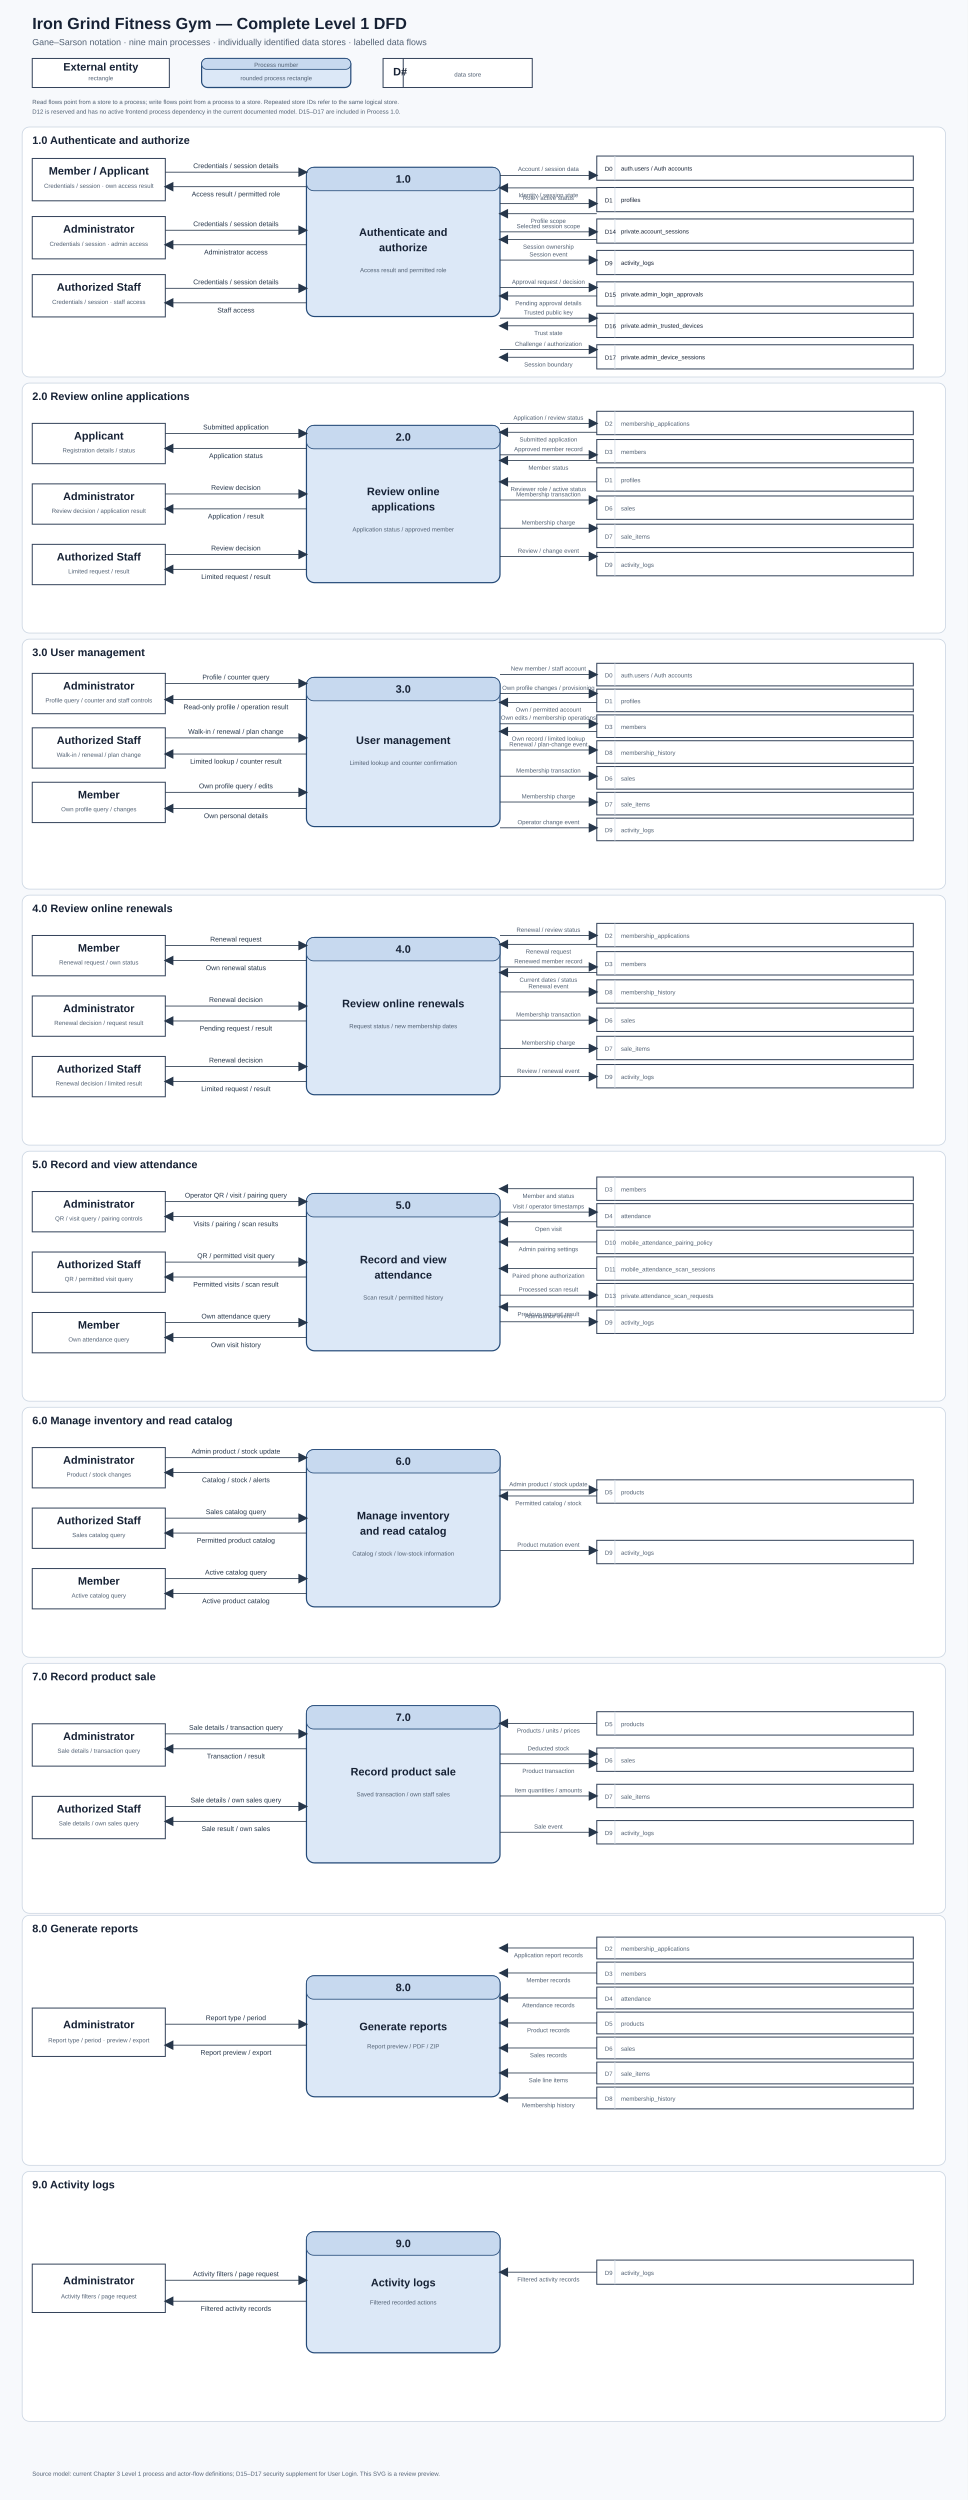
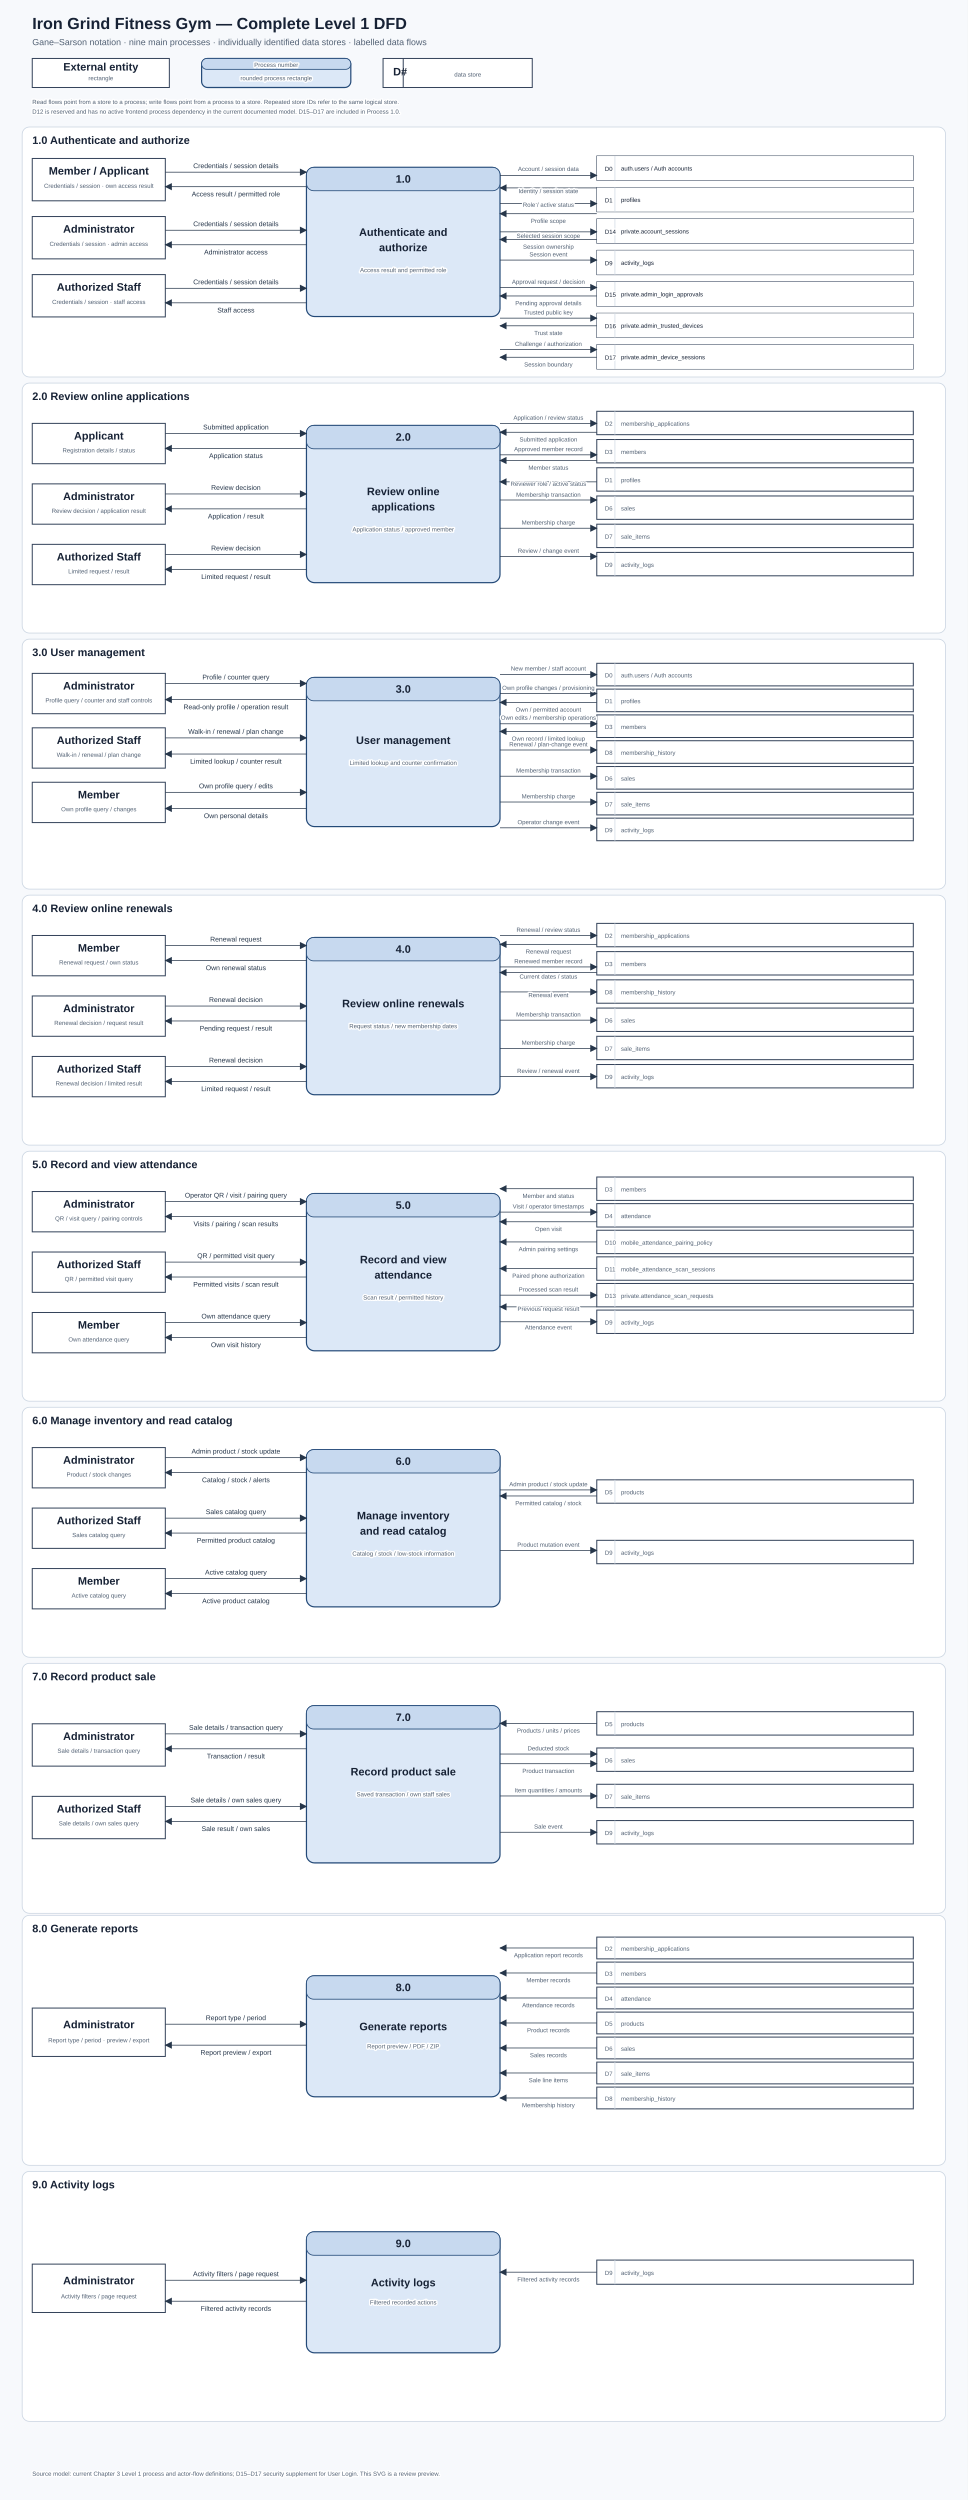
<svg xmlns="http://www.w3.org/2000/svg" width="2400" height="6200" viewBox="0 0 2400 6200" role="img" aria-labelledby="title desc">
  <defs>
-     <marker id="arrow" markerWidth="12" markerHeight="12" refX="10" refY="6" orient="auto">
-       <path d="M0,0 L12,6 L0,12 z" fill="#26364a" />
+     <marker id="arrow" markerWidth="10" markerHeight="10" refX="9" refY="5" orient="auto">
+       <path d="M0,0 L10,5 L0,10 z" fill="#26364a" />
    </marker>
    <style>
-   text{font-family:Arial,sans-serif;fill:#172235}.title{font-size: forty; font-size:40px;font-weight:700}.sub{font-size:22px;fill:#526174}.section{font-size:27px;font-weight:700}.label{font-size:17px;fill:#26364a}.small{font-size:15px;fill:#526174}.actor{fill:#fff;stroke:#35445b;stroke-width:2.5}.process{fill:#dce8f7;stroke:#244a78;stroke-width:3}.store{fill:#fff;stroke:#35445b;stroke-width:2.5}.band{fill:#c7d9ef;stroke:#244a78;stroke-width:2}.flow{fill:none;stroke:#26364a;stroke-width:2;marker-end:url(#arrow)}.rule{stroke:#d4dce6;stroke-width:2}
+   text{font-family:Arial,sans-serif;fill:#172235}.title{font-size:40px;font-weight:700}.sub{font-size:22px;fill:#526174}.section{font-size:27px;font-weight:700}.label{font-size:17px;fill:#26364a}.small{font-size:15px;fill:#526174}.label,.small{paint-order:stroke;stroke:#fff;stroke-width:7px;stroke-linejoin:round}.actor{fill:#fff;stroke:#35445b;stroke-width:2.5}.process{fill:#dce8f7;stroke:#244a78;stroke-width:3}.store{fill:#fff;stroke:#35445b;stroke-width:2.5}.band{fill:#c7d9ef;stroke:#244a78;stroke-width:2}.flow{fill:none;stroke:#26364a;stroke-width:1.8;marker-end:url(#arrow)}.rule{stroke:#d4dce6;stroke-width:2}
 </style>
  </defs>
  <rect width="2400" height="6200" fill="#f7f9fc" />
  <text x="80" y="72" class="title">Iron Grind Fitness Gym — Complete Level 1 DFD</text>
  <text x="80" y="112" class="sub">Gane–Sarson notation · nine main processes · individually identified data stores · labelled data flows</text>
  <rect x="80" y="145" width="340" height="72" class="actor" />
  <text x="250" y="175" text-anchor="middle" class="section">External entity</text>
  <text x="250" y="199" text-anchor="middle" class="small">rectangle</text>
  <rect x="500" y="145" width="370" height="72" rx="15" class="process" />
  <rect x="500" y="145" width="370" height="27" rx="13" class="band" />
  <text x="685" y="166" text-anchor="middle" class="small">Process number</text>
  <text x="685" y="199" text-anchor="middle" class="small">rounded process rectangle</text>
  <path d="M950 145H1320V217H950Z M1000 145V217" class="store" fill="white" />
  <text x="975" y="187" class="section">D#</text>
  <text x="1160" y="190" text-anchor="middle" class="small">data store</text>
  <text x="80" y="258" class="small">Read flows point from a store to a process; write flows point from a process to a store. Repeated store IDs refer to the same logical store.</text>
  <text x="80" y="282" class="small">D12 is reserved and has no active frontend process dependency in the current documented model. D15–D17 are included in Process 1.0.</text>
  <g id="p1" transform="translate(0 315)">
    <rect x="55" y="0" width="2290" height="620" rx="18" fill="#fff" stroke="#ccd6e2" stroke-width="2" />
    <text x="80" y="42" class="section">1.0 Authenticate and authorize</text>
    <rect x="80" y="78" width="330" height="105" class="actor" />
    <text x="245" y="118" text-anchor="middle" class="section">Member / Applicant</text>
    <text x="245" y="151" text-anchor="middle" class="small">Credentials / session · own access result</text>
    <rect x="80" y="222" width="330" height="105" class="actor" />
    <text x="245" y="262" text-anchor="middle" class="section">Administrator</text>
    <text x="245" y="295" text-anchor="middle" class="small">Credentials / session · admin access</text>
    <rect x="80" y="366" width="330" height="105" class="actor" />
    <text x="245" y="406" text-anchor="middle" class="section">Authorized Staff</text>
    <text x="245" y="439" text-anchor="middle" class="small">Credentials / session · staff access</text>
    <rect x="760" y="100" width="480" height="370" rx="20" class="process" />
    <rect x="760" y="100" width="480" height="58" rx="18" class="band" />
    <text x="1000" y="138" text-anchor="middle" class="section">1.0</text>
    <text x="1000" y="270" text-anchor="middle" class="section">Authenticate and</text>
    <text x="1000" y="308" text-anchor="middle" class="section">authorize</text>
    <text x="1000" y="360" text-anchor="middle" class="small">Access result and permitted role</text>
    <path d="M410 112H760" class="flow" />
    <text x="585" y="102" text-anchor="middle" class="label">Credentials / session details</text>
    <path d="M760 148H410" class="flow" />
    <text x="585" y="172" text-anchor="middle" class="label">Access result / permitted role</text>
    <path d="M410 256H760" class="flow" />
    <text x="585" y="246" text-anchor="middle" class="label">Credentials / session details</text>
    <path d="M760 292H410" class="flow" />
    <text x="585" y="316" text-anchor="middle" class="label">Administrator access</text>
    <path d="M410 400H760" class="flow" />
    <text x="585" y="390" text-anchor="middle" class="label">Credentials / session details</text>
    <path d="M760 436H410" class="flow" />
    <text x="585" y="460" text-anchor="middle" class="label">Staff access</text>
    <g class="small">
      <path d="M1480 72H2265V132H1480Z" class="store" />
      <path d="M1525 72V132" class="rule" />
      <text x="1500" y="109">D0</text>
      <text x="1540" y="108">auth.users / Auth accounts</text>
      <path d="M1480 150H2265V210H1480Z" class="store" />
      <path d="M1525 150V210" class="rule" />
      <text x="1500" y="187">D1</text>
      <text x="1540" y="186">profiles</text>
      <path d="M1480 228H2265V288H1480Z" class="store" />
      <path d="M1525 228V288" class="rule" />
      <text x="1500" y="265">D14</text>
      <text x="1540" y="264">private.account_sessions</text>
      <path d="M1480 306H2265V366H1480Z" class="store" />
      <path d="M1525 306V366" class="rule" />
      <text x="1500" y="343">D9</text>
      <text x="1540" y="342">activity_logs</text>
      <path d="M1480 384H2265V444H1480Z" class="store" />
      <path d="M1525 384V444" class="rule" />
      <text x="1500" y="421">D15</text>
      <text x="1540" y="420">private.admin_login_approvals</text>
      <path d="M1480 462H2265V522H1480Z" class="store" />
      <path d="M1525 462V522" class="rule" />
      <text x="1500" y="499">D16</text>
      <text x="1540" y="498">private.admin_trusted_devices</text>
      <path d="M1480 540H2265V600H1480Z" class="store" />
      <path d="M1525 540V600" class="rule" />
      <text x="1500" y="577">D17</text>
      <text x="1540" y="576">private.admin_device_sessions</text>
    </g>
    <path d="M1240 120H1480" class="flow" />
    <text x="1360" y="109" text-anchor="middle" class="small">Account / session data</text>
    <path d="M1480 151H1240" class="flow" />
-     <text x="1360" y="174" text-anchor="middle" class="small">Identity / session state</text>
+     <text x="1360" y="164" text-anchor="middle" class="small">Identity / session state</text>
    <path d="M1240 190H1480" class="flow" />
-     <text x="1360" y="181" text-anchor="middle" class="small">Role / active status</text>
+     <text x="1360" y="198" text-anchor="middle" class="small">Role / active status</text>
    <path d="M1480 215H1240" class="flow" />
    <text x="1360" y="238" text-anchor="middle" class="small">Profile scope</text>
    <path d="M1240 260H1480" class="flow" />
-     <text x="1360" y="251" text-anchor="middle" class="small">Selected session scope</text>
+     <text x="1360" y="275" text-anchor="middle" class="small">Selected session scope</text>
    <path d="M1480 279H1240" class="flow" />
    <text x="1360" y="302" text-anchor="middle" class="small">Session ownership</text>
    <path d="M1240 330H1480" class="flow" />
    <text x="1360" y="321" text-anchor="middle" class="small">Session event</text>
    <path d="M1240 398H1480" class="flow" />
    <text x="1360" y="389" text-anchor="middle" class="small">Approval request / decision</text>
    <path d="M1480 419H1240" class="flow" />
    <text x="1360" y="442" text-anchor="middle" class="small">Pending approval details</text>
    <path d="M1240 474H1480" class="flow" />
    <text x="1360" y="465" text-anchor="middle" class="small">Trusted public key</text>
    <path d="M1480 493H1240" class="flow" />
    <text x="1360" y="516" text-anchor="middle" class="small">Trust state</text>
    <path d="M1240 552H1480" class="flow" />
    <text x="1360" y="543" text-anchor="middle" class="small">Challenge / authorization</text>
    <path d="M1480 571H1240" class="flow" />
    <text x="1360" y="594" text-anchor="middle" class="small">Session boundary</text>
  </g>
  <g id="p2" transform="translate(0 950)">
    <rect x="55" y="0" width="2290" height="620" rx="18" fill="#fff" stroke="#ccd6e2" stroke-width="2" />
    <text x="80" y="42" class="section">2.0 Review online applications</text>
    <rect x="80" y="100" width="330" height="100" class="actor" />
    <text x="245" y="140" text-anchor="middle" class="section">Applicant</text>
    <text x="245" y="172" text-anchor="middle" class="small">Registration details / status</text>
    <rect x="80" y="250" width="330" height="100" class="actor" />
    <text x="245" y="290" text-anchor="middle" class="section">Administrator</text>
    <text x="245" y="322" text-anchor="middle" class="small">Review decision / application result</text>
    <rect x="80" y="400" width="330" height="100" class="actor" />
    <text x="245" y="440" text-anchor="middle" class="section">Authorized Staff</text>
    <text x="245" y="472" text-anchor="middle" class="small">Limited request / result</text>
    <rect x="760" y="105" width="480" height="390" rx="20" class="process" />
    <rect x="760" y="105" width="480" height="58" rx="18" class="band" />
    <text x="1000" y="143" text-anchor="middle" class="section">2.0</text>
    <text x="1000" y="278" text-anchor="middle" class="section">Review online</text>
    <text x="1000" y="316" text-anchor="middle" class="section">applications</text>
    <text x="1000" y="368" text-anchor="middle" class="small">Application status / approved member</text>
    <path d="M410 125H760" class="flow" />
    <text x="585" y="115" text-anchor="middle" class="label">Submitted application</text>
    <path d="M760 162H410" class="flow" />
    <text x="585" y="186" text-anchor="middle" class="label">Application status</text>
    <path d="M410 275H760" class="flow" />
    <text x="585" y="265" text-anchor="middle" class="label">Review decision</text>
    <path d="M760 312H410" class="flow" />
    <text x="585" y="336" text-anchor="middle" class="label">Application / result</text>
    <path d="M410 425H760" class="flow" />
    <text x="585" y="415" text-anchor="middle" class="label">Review decision</text>
    <path d="M760 462H410" class="flow" />
    <text x="585" y="486" text-anchor="middle" class="label">Limited request / result</text>
    <g>
      <path d="M1480 70H2265V128H1480Z" class="store" />
      <path d="M1525 70V128" class="rule" />
      <text x="1500" y="106" class="small">D2</text>
      <text x="1540" y="106" class="small">membership_applications</text>
      <path d="M1480 140H2265V198H1480Z" class="store" />
      <path d="M1525 140V198" class="rule" />
      <text x="1500" y="176" class="small">D3</text>
      <text x="1540" y="176" class="small">members</text>
      <path d="M1480 210H2265V268H1480Z" class="store" />
      <path d="M1525 210V268" class="rule" />
      <text x="1500" y="246" class="small">D1</text>
      <text x="1540" y="246" class="small">profiles</text>
      <path d="M1480 280H2265V338H1480Z" class="store" />
      <path d="M1525 280V338" class="rule" />
      <text x="1500" y="316" class="small">D6</text>
      <text x="1540" y="316" class="small">sales</text>
      <path d="M1480 350H2265V408H1480Z" class="store" />
      <path d="M1525 350V408" class="rule" />
      <text x="1500" y="386" class="small">D7</text>
      <text x="1540" y="386" class="small">sale_items</text>
      <path d="M1480 420H2265V478H1480Z" class="store" />
      <path d="M1525 420V478" class="rule" />
      <text x="1500" y="456" class="small">D9</text>
      <text x="1540" y="456" class="small">activity_logs</text>
    </g>
    <path d="M1240 100H1480" class="flow" />
    <text x="1360" y="91" text-anchor="middle" class="small">Application / review status</text>
    <path d="M1480 122H1240" class="flow" />
    <text x="1360" y="145" text-anchor="middle" class="small">Submitted application</text>
    <path d="M1240 178H1480" class="flow" />
    <text x="1360" y="169" text-anchor="middle" class="small">Approved member record</text>
    <path d="M1480 192H1240" class="flow" />
    <text x="1360" y="215" text-anchor="middle" class="small">Member status</text>
    <path d="M1480 245H1240" class="flow" />
-     <text x="1360" y="268" text-anchor="middle" class="small">Reviewer role / active status</text>
+     <text x="1360" y="255" text-anchor="middle" class="small">Reviewer role / active status</text>
    <path d="M1240 290H1480" class="flow" />
-     <text x="1360" y="281" text-anchor="middle" class="small">Membership transaction</text>
+     <text x="1360" y="282" text-anchor="middle" class="small">Membership transaction</text>
    <path d="M1240 360H1480" class="flow" />
    <text x="1360" y="351" text-anchor="middle" class="small">Membership charge</text>
    <path d="M1240 430H1480" class="flow" />
    <text x="1360" y="421" text-anchor="middle" class="small">Review / change event</text>
  </g>
  <g id="p3" transform="translate(0 1585)">
    <rect x="55" y="0" width="2290" height="620" rx="18" fill="#fff" stroke="#ccd6e2" stroke-width="2" />
    <text x="80" y="42" class="section">3.0 User management</text>
    <rect x="80" y="85" width="330" height="100" class="actor" />
    <text x="245" y="125" text-anchor="middle" class="section">Administrator</text>
    <text x="245" y="157" text-anchor="middle" class="small">Profile query / counter and staff controls</text>
    <rect x="80" y="220" width="330" height="100" class="actor" />
    <text x="245" y="260" text-anchor="middle" class="section">Authorized Staff</text>
    <text x="245" y="292" text-anchor="middle" class="small">Walk-in / renewal / plan change</text>
    <rect x="80" y="355" width="330" height="100" class="actor" />
    <text x="245" y="395" text-anchor="middle" class="section">Member</text>
    <text x="245" y="427" text-anchor="middle" class="small">Own profile query / changes</text>
    <rect x="760" y="95" width="480" height="370" rx="20" class="process" />
    <rect x="760" y="95" width="480" height="58" rx="18" class="band" />
    <text x="1000" y="133" text-anchor="middle" class="section">3.0</text>
    <text x="1000" y="260" text-anchor="middle" class="section">User management</text>
    <text x="1000" y="312" text-anchor="middle" class="small">Limited lookup and counter confirmation</text>
    <path d="M410 110H760" class="flow" />
    <text x="585" y="100" text-anchor="middle" class="label">Profile / counter query</text>
    <path d="M760 150H410" class="flow" />
    <text x="585" y="174" text-anchor="middle" class="label">Read-only profile / operation result</text>
    <path d="M410 245H760" class="flow" />
    <text x="585" y="235" text-anchor="middle" class="label">Walk-in / renewal / plan change</text>
    <path d="M760 285H410" class="flow" />
    <text x="585" y="309" text-anchor="middle" class="label">Limited lookup / counter result</text>
    <path d="M410 380H760" class="flow" />
    <text x="585" y="370" text-anchor="middle" class="label">Own profile query / edits</text>
    <path d="M760 420H410" class="flow" />
    <text x="585" y="444" text-anchor="middle" class="label">Own personal details</text>
    <g>
      <path d="M1480 60H2265V116H1480Z" class="store" />
      <path d="M1525 60V116" class="rule" />
      <text x="1500" y="95" class="small">D0</text>
      <text x="1540" y="95" class="small">auth.users / Auth accounts</text>
      <path d="M1480 124H2265V180H1480Z" class="store" />
      <path d="M1525 124V180" class="rule" />
      <text x="1500" y="159" class="small">D1</text>
      <text x="1540" y="159" class="small">profiles</text>
      <path d="M1480 188H2265V244H1480Z" class="store" />
      <path d="M1525 188V244" class="rule" />
      <text x="1500" y="223" class="small">D3</text>
      <text x="1540" y="223" class="small">members</text>
      <path d="M1480 252H2265V308H1480Z" class="store" />
      <path d="M1525 252V308" class="rule" />
      <text x="1500" y="287" class="small">D8</text>
      <text x="1540" y="287" class="small">membership_history</text>
      <path d="M1480 316H2265V372H1480Z" class="store" />
      <path d="M1525 316V372" class="rule" />
      <text x="1500" y="351" class="small">D6</text>
      <text x="1540" y="351" class="small">sales</text>
      <path d="M1480 380H2265V436H1480Z" class="store" />
      <path d="M1525 380V436" class="rule" />
      <text x="1500" y="415" class="small">D7</text>
      <text x="1540" y="415" class="small">sale_items</text>
      <path d="M1480 444H2265V500H1480Z" class="store" />
      <path d="M1525 444V500" class="rule" />
      <text x="1500" y="479" class="small">D9</text>
      <text x="1540" y="479" class="small">activity_logs</text>
    </g>
    <path d="M1240 88H1480" class="flow" />
    <text x="1360" y="78" text-anchor="middle" class="small">New member / staff account</text>
    <path d="M1240 135H1480" class="flow" />
    <text x="1360" y="126" text-anchor="middle" class="small">Own profile changes / provisioning</text>
    <path d="M1480 157H1240" class="flow" />
    <text x="1360" y="180" text-anchor="middle" class="small">Own / permitted account</text>
    <path d="M1240 210H1480" class="flow" />
    <text x="1360" y="200" text-anchor="middle" class="small">Own edits / membership operations</text>
    <path d="M1480 229H1240" class="flow" />
    <text x="1360" y="252" text-anchor="middle" class="small">Own record / limited lookup</text>
    <path d="M1240 275H1480" class="flow" />
    <text x="1360" y="266" text-anchor="middle" class="small">Renewal / plan-change event</text>
    <path d="M1240 340H1480" class="flow" />
    <text x="1360" y="331" text-anchor="middle" class="small">Membership transaction</text>
    <path d="M1240 404H1480" class="flow" />
    <text x="1360" y="395" text-anchor="middle" class="small">Membership charge</text>
    <path d="M1240 468H1480" class="flow" />
    <text x="1360" y="459" text-anchor="middle" class="small">Operator change event</text>
  </g>
  <g id="p4" transform="translate(0 2220)">
    <rect x="55" y="0" width="2290" height="620" rx="18" fill="#fff" stroke="#ccd6e2" stroke-width="2" />
    <text x="80" y="42" class="section">4.0 Review online renewals</text>
    <rect x="80" y="100" width="330" height="100" class="actor" />
    <text x="245" y="140" text-anchor="middle" class="section">Member</text>
    <text x="245" y="172" text-anchor="middle" class="small">Renewal request / own status</text>
    <rect x="80" y="250" width="330" height="100" class="actor" />
    <text x="245" y="290" text-anchor="middle" class="section">Administrator</text>
    <text x="245" y="322" text-anchor="middle" class="small">Renewal decision / request result</text>
    <rect x="80" y="400" width="330" height="100" class="actor" />
    <text x="245" y="440" text-anchor="middle" class="section">Authorized Staff</text>
    <text x="245" y="472" text-anchor="middle" class="small">Renewal decision / limited result</text>
    <rect x="760" y="105" width="480" height="390" rx="20" class="process" />
    <rect x="760" y="105" width="480" height="58" rx="18" class="band" />
    <text x="1000" y="143" text-anchor="middle" class="section">4.0</text>
    <text x="1000" y="278" text-anchor="middle" class="section">Review online renewals</text>
    <text x="1000" y="330" text-anchor="middle" class="small">Request status / new membership dates</text>
    <path d="M410 125H760" class="flow" />
    <text x="585" y="115" text-anchor="middle" class="label">Renewal request</text>
    <path d="M760 162H410" class="flow" />
    <text x="585" y="186" text-anchor="middle" class="label">Own renewal status</text>
    <path d="M410 275H760" class="flow" />
    <text x="585" y="265" text-anchor="middle" class="label">Renewal decision</text>
    <path d="M760 312H410" class="flow" />
    <text x="585" y="336" text-anchor="middle" class="label">Pending request / result</text>
    <path d="M410 425H760" class="flow" />
    <text x="585" y="415" text-anchor="middle" class="label">Renewal decision</text>
    <path d="M760 462H410" class="flow" />
    <text x="585" y="486" text-anchor="middle" class="label">Limited request / result</text>
    <g>
      <path d="M1480 70H2265V128H1480Z" class="store" />
      <path d="M1525 70V128" class="rule" />
      <text x="1500" y="106" class="small">D2</text>
      <text x="1540" y="106" class="small">membership_applications</text>
      <path d="M1480 140H2265V198H1480Z" class="store" />
      <path d="M1525 140V198" class="rule" />
      <text x="1500" y="176" class="small">D3</text>
      <text x="1540" y="176" class="small">members</text>
      <path d="M1480 210H2265V268H1480Z" class="store" />
      <path d="M1525 210V268" class="rule" />
      <text x="1500" y="246" class="small">D8</text>
      <text x="1540" y="246" class="small">membership_history</text>
      <path d="M1480 280H2265V338H1480Z" class="store" />
      <path d="M1525 280V338" class="rule" />
      <text x="1500" y="316" class="small">D6</text>
      <text x="1540" y="316" class="small">sales</text>
      <path d="M1480 350H2265V408H1480Z" class="store" />
      <path d="M1525 350V408" class="rule" />
      <text x="1500" y="386" class="small">D7</text>
      <text x="1540" y="386" class="small">sale_items</text>
      <path d="M1480 420H2265V478H1480Z" class="store" />
      <path d="M1525 420V478" class="rule" />
      <text x="1500" y="456" class="small">D9</text>
      <text x="1540" y="456" class="small">activity_logs</text>
    </g>
    <path d="M1240 100H1480" class="flow" />
    <text x="1360" y="91" text-anchor="middle" class="small">Renewal / review status</text>
    <path d="M1480 122H1240" class="flow" />
    <text x="1360" y="145" text-anchor="middle" class="small">Renewal request</text>
    <path d="M1240 178H1480" class="flow" />
    <text x="1360" y="169" text-anchor="middle" class="small">Renewed member record</text>
    <path d="M1480 192H1240" class="flow" />
-     <text x="1360" y="215" text-anchor="middle" class="small">Current dates / status</text>
+     <text x="1360" y="207" text-anchor="middle" class="small">Current dates / status</text>
    <path d="M1240 240H1480" class="flow" />
-     <text x="1360" y="231" text-anchor="middle" class="small">Renewal event</text>
+     <text x="1360" y="253" text-anchor="middle" class="small">Renewal event</text>
    <path d="M1240 310H1480" class="flow" />
    <text x="1360" y="301" text-anchor="middle" class="small">Membership transaction</text>
    <path d="M1240 380H1480" class="flow" />
    <text x="1360" y="371" text-anchor="middle" class="small">Membership charge</text>
    <path d="M1240 450H1480" class="flow" />
    <text x="1360" y="441" text-anchor="middle" class="small">Review / renewal event</text>
  </g>
  <g id="p5" transform="translate(0 2855)">
    <rect x="55" y="0" width="2290" height="620" rx="18" fill="#fff" stroke="#ccd6e2" stroke-width="2" />
    <text x="80" y="42" class="section">5.0 Record and view attendance</text>
    <rect x="80" y="100" width="330" height="100" class="actor" />
    <text x="245" y="140" text-anchor="middle" class="section">Administrator</text>
    <text x="245" y="172" text-anchor="middle" class="small">QR / visit query / pairing controls</text>
    <rect x="80" y="250" width="330" height="100" class="actor" />
    <text x="245" y="290" text-anchor="middle" class="section">Authorized Staff</text>
    <text x="245" y="322" text-anchor="middle" class="small">QR / permitted visit query</text>
    <rect x="80" y="400" width="330" height="100" class="actor" />
    <text x="245" y="440" text-anchor="middle" class="section">Member</text>
    <text x="245" y="472" text-anchor="middle" class="small">Own attendance query</text>
    <rect x="760" y="105" width="480" height="390" rx="20" class="process" />
    <rect x="760" y="105" width="480" height="58" rx="18" class="band" />
    <text x="1000" y="143" text-anchor="middle" class="section">5.0</text>
    <text x="1000" y="278" text-anchor="middle" class="section">Record and view</text>
    <text x="1000" y="316" text-anchor="middle" class="section">attendance</text>
    <text x="1000" y="368" text-anchor="middle" class="small">Scan result / permitted history</text>
    <path d="M410 125H760" class="flow" />
    <text x="585" y="115" text-anchor="middle" class="label">Operator QR / visit / pairing query</text>
    <path d="M760 162H410" class="flow" />
    <text x="585" y="186" text-anchor="middle" class="label">Visits / pairing / scan results</text>
    <path d="M410 275H760" class="flow" />
    <text x="585" y="265" text-anchor="middle" class="label">QR / permitted visit query</text>
    <path d="M760 312H410" class="flow" />
    <text x="585" y="336" text-anchor="middle" class="label">Permitted visits / scan result</text>
    <path d="M410 425H760" class="flow" />
    <text x="585" y="415" text-anchor="middle" class="label">Own attendance query</text>
    <path d="M760 462H410" class="flow" />
    <text x="585" y="486" text-anchor="middle" class="label">Own visit history</text>
    <g>
      <path d="M1480 64H2265V122H1480Z" class="store" />
      <path d="M1525 64V122" class="rule" />
      <text x="1500" y="100" class="small">D3</text>
      <text x="1540" y="100" class="small">members</text>
      <path d="M1480 130H2265V188H1480Z" class="store" />
      <path d="M1525 130V188" class="rule" />
      <text x="1500" y="166" class="small">D4</text>
      <text x="1540" y="166" class="small">attendance</text>
      <path d="M1480 196H2265V254H1480Z" class="store" />
      <path d="M1525 196V254" class="rule" />
      <text x="1500" y="232" class="small">D10</text>
      <text x="1540" y="232" class="small">mobile_attendance_pairing_policy</text>
      <path d="M1480 262H2265V320H1480Z" class="store" />
      <path d="M1525 262V320" class="rule" />
      <text x="1500" y="298" class="small">D11</text>
      <text x="1540" y="298" class="small">mobile_attendance_scan_sessions</text>
      <path d="M1480 328H2265V386H1480Z" class="store" />
      <path d="M1525 328V386" class="rule" />
      <text x="1500" y="364" class="small">D13</text>
      <text x="1540" y="364" class="small">private.attendance_scan_requests</text>
      <path d="M1480 394H2265V452H1480Z" class="store" />
      <path d="M1525 394V452" class="rule" />
      <text x="1500" y="430" class="small">D9</text>
      <text x="1540" y="430" class="small">activity_logs</text>
    </g>
    <path d="M1480 93H1240" class="flow" />
    <text x="1360" y="116" text-anchor="middle" class="small">Member and status</text>
    <path d="M1240 151H1480" class="flow" />
    <text x="1360" y="142" text-anchor="middle" class="small">Visit / operator timestamps</text>
    <path d="M1480 175H1240" class="flow" />
    <text x="1360" y="198" text-anchor="middle" class="small">Open visit</text>
    <path d="M1480 225H1240" class="flow" />
    <text x="1360" y="248" text-anchor="middle" class="small">Admin pairing settings</text>
    <path d="M1480 291H1240" class="flow" />
    <text x="1360" y="314" text-anchor="middle" class="small">Paired phone authorization</text>
    <path d="M1240 357H1480" class="flow" />
    <text x="1360" y="348" text-anchor="middle" class="small">Processed scan result</text>
    <path d="M1480 386H1240" class="flow" />
-     <text x="1360" y="409" text-anchor="middle" class="small">Previous request result</text>
+     <text x="1360" y="396" text-anchor="middle" class="small">Previous request result</text>
    <path d="M1240 423H1480" class="flow" />
-     <text x="1360" y="414" text-anchor="middle" class="small">Attendance event</text>
+     <text x="1360" y="442" text-anchor="middle" class="small">Attendance event</text>
  </g>
  <g id="p6" transform="translate(0 3490)">
    <rect x="55" y="0" width="2290" height="620" rx="18" fill="#fff" stroke="#ccd6e2" stroke-width="2" />
    <text x="80" y="42" class="section">6.0 Manage inventory and read catalog</text>
    <rect x="80" y="100" width="330" height="100" class="actor" />
    <text x="245" y="140" text-anchor="middle" class="section">Administrator</text>
    <text x="245" y="172" text-anchor="middle" class="small">Product / stock changes</text>
    <rect x="80" y="250" width="330" height="100" class="actor" />
    <text x="245" y="290" text-anchor="middle" class="section">Authorized Staff</text>
    <text x="245" y="322" text-anchor="middle" class="small">Sales catalog query</text>
    <rect x="80" y="400" width="330" height="100" class="actor" />
    <text x="245" y="440" text-anchor="middle" class="section">Member</text>
    <text x="245" y="472" text-anchor="middle" class="small">Active catalog query</text>
    <rect x="760" y="105" width="480" height="390" rx="20" class="process" />
    <rect x="760" y="105" width="480" height="58" rx="18" class="band" />
    <text x="1000" y="143" text-anchor="middle" class="section">6.0</text>
    <text x="1000" y="278" text-anchor="middle" class="section">Manage inventory</text>
    <text x="1000" y="316" text-anchor="middle" class="section">and read catalog</text>
    <text x="1000" y="368" text-anchor="middle" class="small">Catalog / stock / low-stock information</text>
    <path d="M410 125H760" class="flow" />
    <text x="585" y="115" text-anchor="middle" class="label">Admin product / stock update</text>
    <path d="M760 162H410" class="flow" />
    <text x="585" y="186" text-anchor="middle" class="label">Catalog / stock / alerts</text>
    <path d="M410 275H760" class="flow" />
    <text x="585" y="265" text-anchor="middle" class="label">Sales catalog query</text>
    <path d="M760 312H410" class="flow" />
    <text x="585" y="336" text-anchor="middle" class="label">Permitted product catalog</text>
    <path d="M410 425H760" class="flow" />
    <text x="585" y="415" text-anchor="middle" class="label">Active catalog query</text>
    <path d="M760 462H410" class="flow" />
    <text x="585" y="486" text-anchor="middle" class="label">Active product catalog</text>
    <path d="M1480 180H2265V238H1480Z" class="store" />
    <path d="M1525 180V238" class="rule" />
    <text x="1500" y="216" class="small">D5</text>
    <text x="1540" y="216" class="small">products</text>
    <path d="M1480 330H2265V388H1480Z" class="store" />
    <path d="M1525 330V388" class="rule" />
    <text x="1500" y="366" class="small">D9</text>
    <text x="1540" y="366" class="small">activity_logs</text>
    <path d="M1240 205H1480" class="flow" />
    <text x="1360" y="196" text-anchor="middle" class="small">Admin product / stock update</text>
    <path d="M1480 220H1240" class="flow" />
    <text x="1360" y="243" text-anchor="middle" class="small">Permitted catalog / stock</text>
    <path d="M1240 355H1480" class="flow" />
    <text x="1360" y="346" text-anchor="middle" class="small">Product mutation event</text>
  </g>
  <g id="p7" transform="translate(0 4125)">
    <rect x="55" y="0" width="2290" height="620" rx="18" fill="#fff" stroke="#ccd6e2" stroke-width="2" />
    <text x="80" y="42" class="section">7.0 Record product sale</text>
    <rect x="80" y="150" width="330" height="105" class="actor" />
    <text x="245" y="190" text-anchor="middle" class="section">Administrator</text>
    <text x="245" y="222" text-anchor="middle" class="small">Sale details / transaction query</text>
    <rect x="80" y="330" width="330" height="105" class="actor" />
    <text x="245" y="370" text-anchor="middle" class="section">Authorized Staff</text>
    <text x="245" y="402" text-anchor="middle" class="small">Sale details / own sales query</text>
    <rect x="760" y="105" width="480" height="390" rx="20" class="process" />
    <rect x="760" y="105" width="480" height="58" rx="18" class="band" />
    <text x="1000" y="143" text-anchor="middle" class="section">7.0</text>
    <text x="1000" y="278" text-anchor="middle" class="section">Record product sale</text>
    <text x="1000" y="330" text-anchor="middle" class="small">Saved transaction / own staff sales</text>
    <path d="M410 175H760" class="flow" />
    <text x="585" y="165" text-anchor="middle" class="label">Sale details / transaction query</text>
    <path d="M760 212H410" class="flow" />
    <text x="585" y="236" text-anchor="middle" class="label">Transaction / result</text>
    <path d="M410 355H760" class="flow" />
    <text x="585" y="345" text-anchor="middle" class="label">Sale details / own sales query</text>
    <path d="M760 392H410" class="flow" />
    <text x="585" y="416" text-anchor="middle" class="label">Sale result / own sales</text>
    <g>
      <path d="M1480 120H2265V178H1480Z" class="store" />
      <path d="M1525 120V178" class="rule" />
      <text x="1500" y="156" class="small">D5</text>
      <text x="1540" y="156" class="small">products</text>
      <path d="M1480 210H2265V268H1480Z" class="store" />
      <path d="M1525 210V268" class="rule" />
      <text x="1500" y="246" class="small">D6</text>
      <text x="1540" y="246" class="small">sales</text>
      <path d="M1480 300H2265V358H1480Z" class="store" />
      <path d="M1525 300V358" class="rule" />
      <text x="1500" y="336" class="small">D7</text>
      <text x="1540" y="336" class="small">sale_items</text>
      <path d="M1480 390H2265V448H1480Z" class="store" />
      <path d="M1525 390V448" class="rule" />
      <text x="1500" y="426" class="small">D9</text>
      <text x="1540" y="426" class="small">activity_logs</text>
    </g>
    <path d="M1480 149H1240" class="flow" />
    <text x="1360" y="172" text-anchor="middle" class="small">Products / units / prices</text>
    <path d="M1240 225H1480" class="flow" />
    <text x="1360" y="216" text-anchor="middle" class="small">Deducted stock</text>
    <path d="M1240 249H1480" class="flow" />
    <text x="1360" y="272" text-anchor="middle" class="small">Product transaction</text>
    <path d="M1240 329H1480" class="flow" />
    <text x="1360" y="320" text-anchor="middle" class="small">Item quantities / amounts</text>
    <path d="M1240 419H1480" class="flow" />
    <text x="1360" y="410" text-anchor="middle" class="small">Sale event</text>
  </g>
  <g id="p8" transform="translate(0 4750)">
    <rect x="55" y="0" width="2290" height="620" rx="18" fill="#fff" stroke="#ccd6e2" stroke-width="2" />
    <text x="80" y="42" class="section">8.0 Generate reports</text>
    <rect x="80" y="230" width="330" height="120" class="actor" />
    <text x="245" y="280" text-anchor="middle" class="section">Administrator</text>
    <text x="245" y="315" text-anchor="middle" class="small">Report type / period · preview / export</text>
    <rect x="760" y="150" width="480" height="300" rx="20" class="process" />
    <rect x="760" y="150" width="480" height="58" rx="18" class="band" />
    <text x="1000" y="188" text-anchor="middle" class="section">8.0</text>
    <text x="1000" y="285" text-anchor="middle" class="section">Generate reports</text>
    <text x="1000" y="330" text-anchor="middle" class="small">Report preview / PDF / ZIP</text>
    <path d="M410 270H760" class="flow" />
    <text x="585" y="260" text-anchor="middle" class="label">Report type / period</text>
    <path d="M760 322H410" class="flow" />
    <text x="585" y="346" text-anchor="middle" class="label">Report preview / export</text>
    <g>
      <path d="M1480 54H2265V108H1480Z" class="store" />
      <path d="M1525 54V108" class="rule" />
      <text x="1500" y="88" class="small">D2</text>
      <text x="1540" y="88" class="small">membership_applications</text>
      <path d="M1480 116H2265V170H1480Z" class="store" />
      <path d="M1525 116V170" class="rule" />
      <text x="1500" y="150" class="small">D3</text>
      <text x="1540" y="150" class="small">members</text>
      <path d="M1480 178H2265V232H1480Z" class="store" />
      <path d="M1525 178V232" class="rule" />
      <text x="1500" y="212" class="small">D4</text>
      <text x="1540" y="212" class="small">attendance</text>
      <path d="M1480 240H2265V294H1480Z" class="store" />
      <path d="M1525 240V294" class="rule" />
      <text x="1500" y="274" class="small">D5</text>
      <text x="1540" y="274" class="small">products</text>
      <path d="M1480 302H2265V356H1480Z" class="store" />
      <path d="M1525 302V356" class="rule" />
      <text x="1500" y="336" class="small">D6</text>
      <text x="1540" y="336" class="small">sales</text>
      <path d="M1480 364H2265V418H1480Z" class="store" />
      <path d="M1525 364V418" class="rule" />
      <text x="1500" y="398" class="small">D7</text>
      <text x="1540" y="398" class="small">sale_items</text>
      <path d="M1480 426H2265V480H1480Z" class="store" />
      <path d="M1525 426V480" class="rule" />
      <text x="1500" y="460" class="small">D8</text>
      <text x="1540" y="460" class="small">membership_history</text>
    </g>
    <path d="M1480 81H1240" class="flow" />
    <text x="1360" y="104" text-anchor="middle" class="small">Application report records</text>
    <path d="M1480 143H1240" class="flow" />
    <text x="1360" y="166" text-anchor="middle" class="small">Member records</text>
    <path d="M1480 205H1240" class="flow" />
    <text x="1360" y="228" text-anchor="middle" class="small">Attendance records</text>
    <path d="M1480 267H1240" class="flow" />
    <text x="1360" y="290" text-anchor="middle" class="small">Product records</text>
    <path d="M1480 329H1240" class="flow" />
    <text x="1360" y="352" text-anchor="middle" class="small">Sales records</text>
    <path d="M1480 391H1240" class="flow" />
    <text x="1360" y="414" text-anchor="middle" class="small">Sale line items</text>
    <path d="M1480 453H1240" class="flow" />
    <text x="1360" y="476" text-anchor="middle" class="small">Membership history</text>
  </g>
  <g id="p9" transform="translate(0 5385)">
    <rect x="55" y="0" width="2290" height="620" rx="18" fill="#fff" stroke="#ccd6e2" stroke-width="2" />
    <text x="80" y="42" class="section">9.0 Activity logs</text>
    <rect x="80" y="230" width="330" height="120" class="actor" />
    <text x="245" y="280" text-anchor="middle" class="section">Administrator</text>
    <text x="245" y="315" text-anchor="middle" class="small">Activity filters / page request</text>
    <rect x="760" y="150" width="480" height="300" rx="20" class="process" />
    <rect x="760" y="150" width="480" height="58" rx="18" class="band" />
    <text x="1000" y="188" text-anchor="middle" class="section">9.0</text>
    <text x="1000" y="285" text-anchor="middle" class="section">Activity logs</text>
    <text x="1000" y="330" text-anchor="middle" class="small">Filtered recorded actions</text>
    <path d="M410 270H760" class="flow" />
    <text x="585" y="260" text-anchor="middle" class="label">Activity filters / page request</text>
    <path d="M760 322H410" class="flow" />
    <text x="585" y="346" text-anchor="middle" class="label">Filtered activity records</text>
    <path d="M1480 220H2265V280H1480Z" class="store" />
    <path d="M1525 220V280" class="rule" />
    <text x="1500" y="257" class="small">D9</text>
    <text x="1540" y="257" class="small">activity_logs</text>
    <path d="M1480 250H1240" class="flow" />
    <text x="1360" y="273" text-anchor="middle" class="small">Filtered activity records</text>
  </g>
  <text x="80" y="6140" class="small">Source model: current Chapter 3 Level 1 process and actor-flow definitions; D15–D17 security supplement for User Login. This SVG is a review preview.</text>
</svg>
